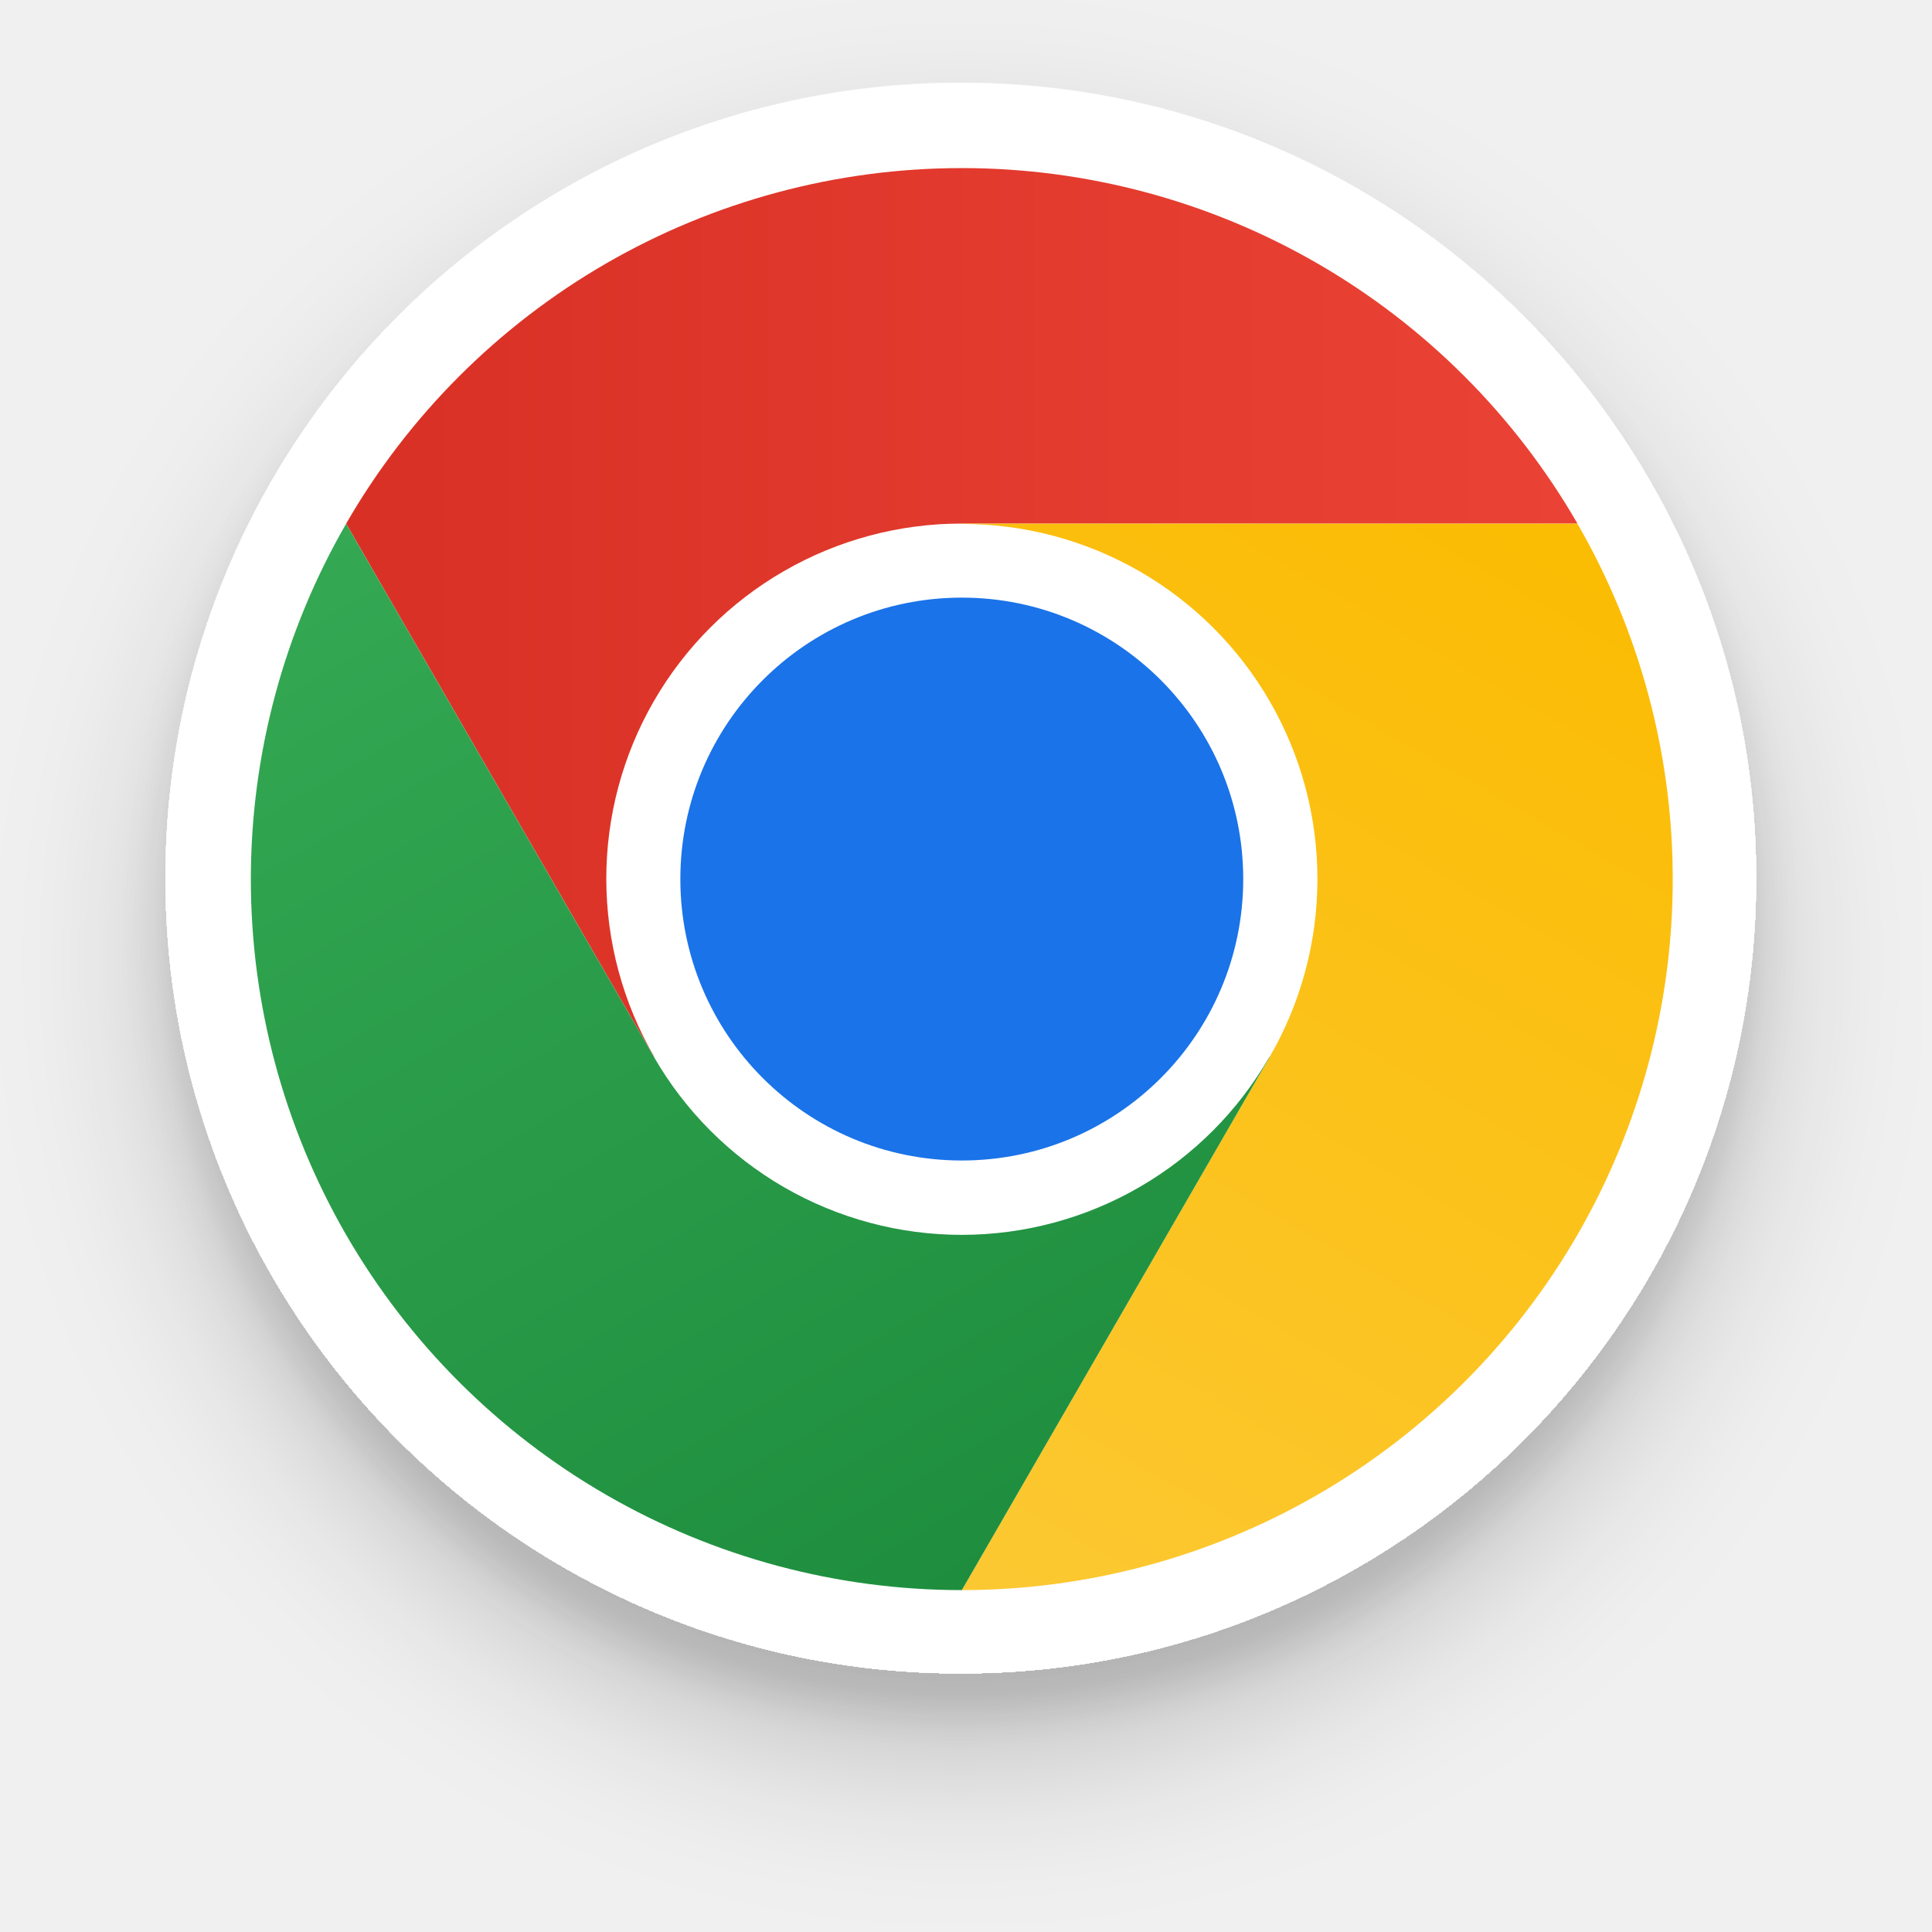
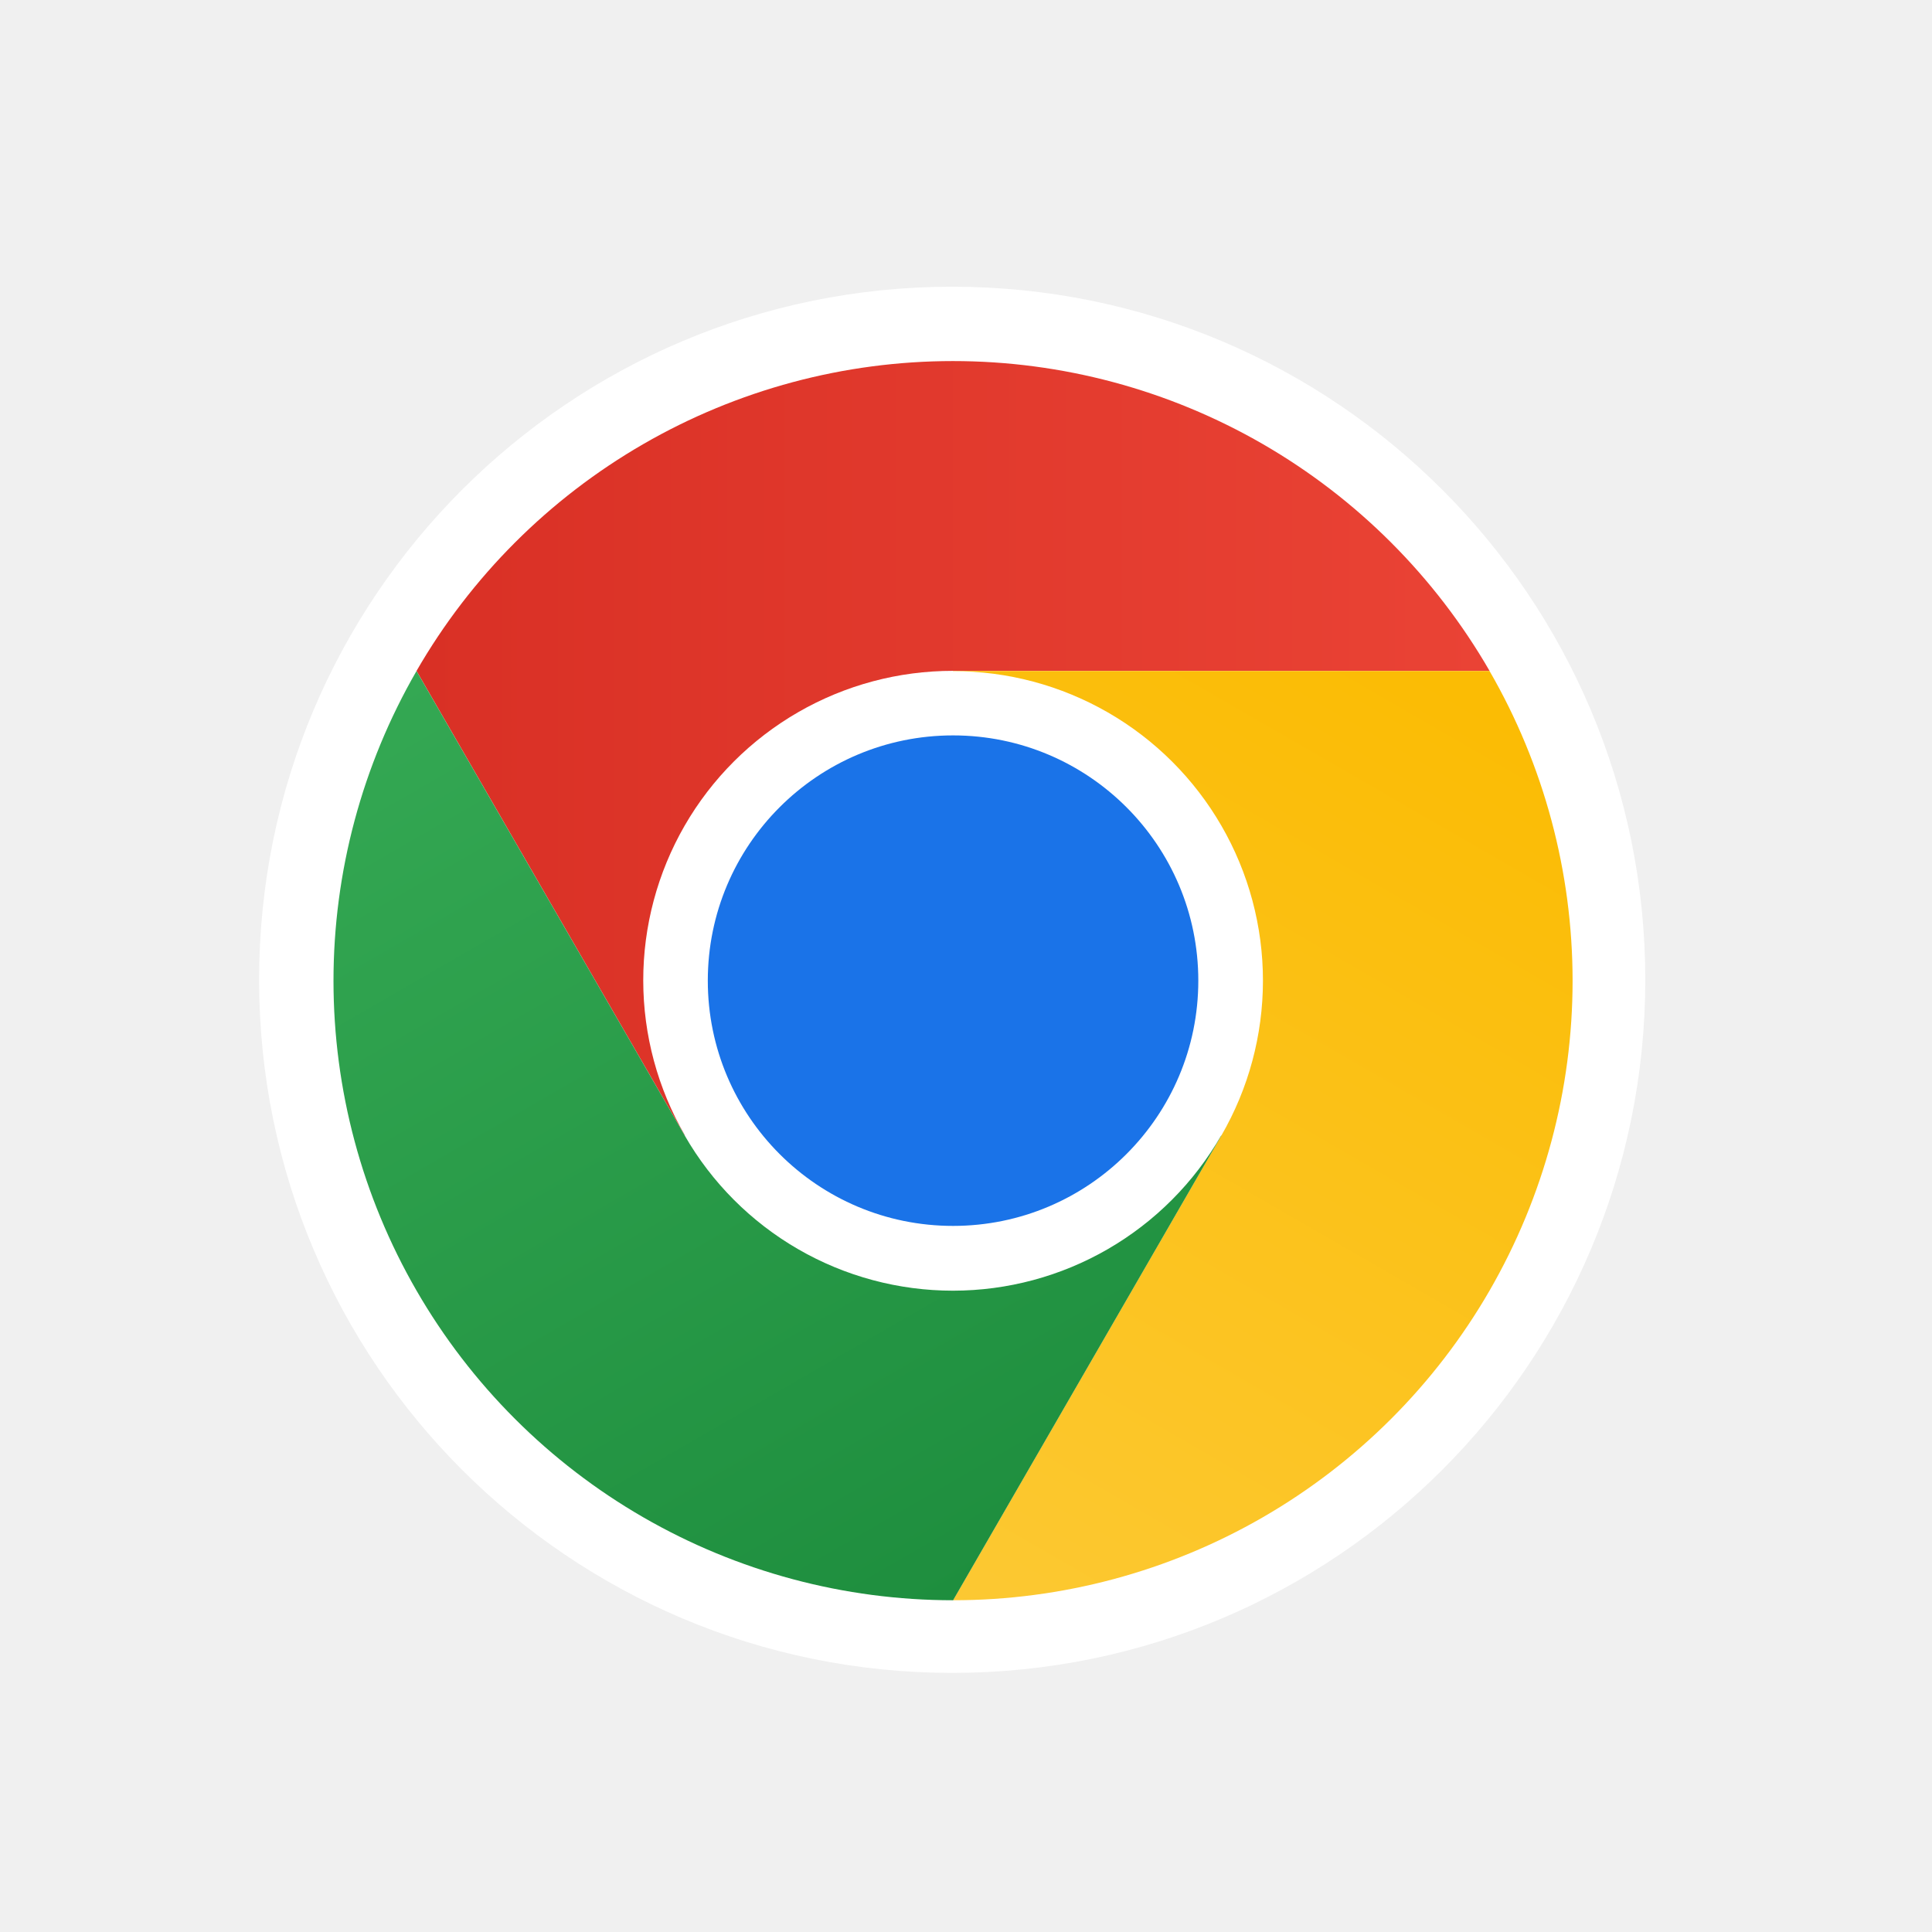
- <svg xmlns="http://www.w3.org/2000/svg" width="61" height="61" viewBox="0 0 61 61" fill="none">
-   <g filter="url(#filter0_dd_643_333)">
-     <path d="M30.336 50.225C42.762 50.225 52.837 40.15 52.837 27.724C52.837 15.298 42.762 5.225 30.336 5.225C17.91 5.225 7.837 15.298 7.837 27.724C7.837 40.15 17.91 50.225 30.336 50.225Z" fill="white" />
-     <path d="M30.336 3.919C43.483 3.919 54.142 14.576 54.142 27.724C54.142 40.871 43.483 51.53 30.336 51.53C17.189 51.53 6.531 40.871 6.531 27.724C6.531 14.576 17.189 3.919 30.336 3.919Z" stroke="white" stroke-width="2.612" />
-   </g>
-   <g clip-path="url(#clip0_643_333)">
-     <path d="M30.367 38.975C36.566 38.975 41.592 33.95 41.592 27.751C41.592 21.552 36.566 16.526 30.367 16.526C24.168 16.526 19.143 21.552 19.143 27.751C19.143 33.95 24.168 38.975 30.367 38.975Z" fill="white" />
-     <path d="M30.367 16.531H49.806C47.836 13.118 45.002 10.284 41.59 8.314C38.178 6.344 34.306 5.306 30.366 5.307C26.425 5.307 22.555 6.345 19.142 8.315C15.73 10.286 12.897 13.121 10.928 16.534L20.647 33.368L20.656 33.366C19.667 31.661 19.145 29.725 19.143 27.754C19.141 25.784 19.658 23.847 20.643 22.14C21.628 20.433 23.045 19.015 24.753 18.031C26.46 17.046 28.397 16.529 30.367 16.531Z" fill="url(#paint0_linear_643_333)" />
-     <path d="M30.367 36.641C35.275 36.641 39.253 32.663 39.253 27.755C39.253 22.848 35.275 18.869 30.367 18.869C25.46 18.869 21.481 22.848 21.481 27.755C21.481 32.663 25.46 36.641 30.367 36.641Z" fill="#1A73E8" />
-     <path d="M40.087 33.371L30.368 50.205C34.308 50.205 38.179 49.168 41.592 47.198C45.005 45.228 47.838 42.394 49.808 38.982C51.778 35.569 52.815 31.698 52.814 27.757C52.814 23.817 51.776 19.946 49.804 16.534H30.366L30.364 16.543C32.335 16.539 34.272 17.055 35.98 18.038C37.688 19.022 39.106 20.438 40.092 22.145C41.078 23.851 41.597 25.788 41.596 27.759C41.595 29.729 41.075 31.665 40.087 33.371Z" fill="url(#paint1_linear_643_333)" />
-     <path d="M20.647 33.371L10.928 16.537C8.958 19.949 7.92 23.82 7.92 27.761C7.92 31.701 8.957 35.572 10.927 38.985C12.898 42.397 15.732 45.23 19.145 47.2C22.558 49.17 26.429 50.206 30.369 50.205L40.089 33.371L40.082 33.365C39.1 35.073 37.685 36.493 35.979 37.48C34.273 38.468 32.338 38.988 30.367 38.989C28.396 38.989 26.46 38.47 24.753 37.484C23.047 36.498 21.631 35.079 20.647 33.371Z" fill="url(#paint2_linear_643_333)" />
+ <svg xmlns="http://www.w3.org/2000/svg" width="70" height="70" viewBox="0 0 70 70" fill="none">
+   <path d="M34.499 11.694C47.646 11.694 58.306 22.352 58.306 35.499C58.306 48.646 47.646 59.306 34.499 59.306C21.352 59.306 10.694 48.646 10.694 35.499C10.694 22.352 21.352 11.694 34.499 11.694Z" fill="white" stroke="white" stroke-width="2.612" />
+   <g clip-path="url(#clip0_645_386)">
+     <path d="M34.531 46.751C40.73 46.751 45.755 41.725 45.755 35.526C45.755 29.327 40.73 24.302 34.531 24.302C28.332 24.302 23.306 29.327 23.306 35.526C23.306 41.725 28.332 46.751 34.531 46.751Z" fill="white" />
+     <path d="M34.531 24.306H53.969C51.999 20.894 49.166 18.06 45.753 16.089C42.341 14.119 38.47 13.082 34.529 13.082C30.589 13.082 26.718 14.12 23.306 16.091C19.893 18.062 17.06 20.896 15.091 24.309L24.81 41.143L24.819 41.141C23.83 39.436 23.308 37.501 23.306 35.53C23.304 33.559 23.822 31.622 24.806 29.915C25.791 28.208 27.209 26.791 28.916 25.806C30.623 24.821 32.56 24.304 34.531 24.306Z" fill="url(#paint0_linear_645_386)" />
+     <path d="M34.531 44.417C39.438 44.417 43.417 40.438 43.417 35.531C43.417 30.623 39.438 26.645 34.531 26.645C29.623 26.645 25.645 30.623 25.645 35.531C25.645 40.438 29.623 44.417 34.531 44.417Z" fill="#1A73E8" />
+     <path d="M44.25 41.146L34.531 57.98C38.472 57.981 42.343 56.944 45.755 54.974C49.168 53.004 52.002 50.17 53.972 46.757C55.941 43.344 56.978 39.473 56.978 35.533C56.977 31.592 55.939 27.721 53.968 24.31H34.53L34.527 24.318C36.498 24.314 38.435 24.83 40.143 25.814C41.851 26.797 43.269 28.214 44.255 29.92C45.242 31.627 45.76 33.563 45.759 35.534C45.758 37.505 45.238 39.441 44.25 41.146Z" fill="url(#paint1_linear_645_386)" />
+     <path d="M24.811 41.147L15.091 24.312C13.121 27.725 12.083 31.596 12.083 35.536C12.083 39.477 13.12 43.348 15.091 46.76C17.061 50.172 19.895 53.006 23.308 54.975C26.721 56.945 30.592 57.981 34.533 57.98L44.252 41.146L44.246 41.14C43.263 42.849 41.848 44.268 40.142 45.256C38.437 46.243 36.501 46.763 34.53 46.764C32.559 46.764 30.623 46.246 28.916 45.259C27.21 44.273 25.794 42.855 24.811 41.147Z" fill="url(#paint2_linear_645_386)" />
  </g>
  <defs>
-     <filter id="filter0_dd_643_333" x="8.10623e-06" y="6.50883e-05" width="60.673" height="60.674" filterUnits="userSpaceOnUse" color-interpolation-filters="sRGB">
-       <feFlood flood-opacity="0" result="BackgroundImageFix" />
-       <feColorMatrix in="SourceAlpha" type="matrix" values="0 0 0 0 0 0 0 0 0 0 0 0 0 0 0 0 0 0 127 0" result="hardAlpha" />
-       <feOffset dy="1.306" />
-       <feGaussianBlur stdDeviation="0.653" />
-       <feComposite in2="hardAlpha" operator="out" />
-       <feColorMatrix type="matrix" values="0 0 0 0 0 0 0 0 0 0 0 0 0 0 0 0 0 0 0.1 0" />
-       <feBlend mode="normal" in2="BackgroundImageFix" result="effect1_dropShadow_643_333" />
-       <feColorMatrix in="SourceAlpha" type="matrix" values="0 0 0 0 0 0 0 0 0 0 0 0 0 0 0 0 0 0 127 0" result="hardAlpha" />
-       <feOffset dy="2.612" />
-       <feGaussianBlur stdDeviation="2.612" />
-       <feComposite in2="hardAlpha" operator="out" />
-       <feColorMatrix type="matrix" values="0 0 0 0 0 0 0 0 0 0 0 0 0 0 0 0 0 0 0.2 0" />
-       <feBlend mode="normal" in2="effect1_dropShadow_643_333" result="effect2_dropShadow_643_333" />
-       <feBlend mode="normal" in="SourceGraphic" in2="effect2_dropShadow_643_333" result="shape" />
-     </filter>
-     <linearGradient id="paint0_linear_643_333" x1="10.928" y1="19.337" x2="49.806" y2="19.337" gradientUnits="userSpaceOnUse">
+     <linearGradient id="paint0_linear_645_386" x1="15.091" y1="27.113" x2="53.969" y2="27.113" gradientUnits="userSpaceOnUse">
      <stop stop-color="#D93025" />
      <stop offset="1" stop-color="#EA4335" />
    </linearGradient>
-     <linearGradient id="paint1_linear_643_333" x1="27.301" y1="49.905" x2="46.74" y2="16.235" gradientUnits="userSpaceOnUse">
+     <linearGradient id="paint1_linear_645_386" x1="31.464" y1="57.68" x2="50.903" y2="24.011" gradientUnits="userSpaceOnUse">
      <stop stop-color="#FCC934" />
      <stop offset="1" stop-color="#FBBC04" />
    </linearGradient>
-     <linearGradient id="paint2_linear_643_333" x1="32.797" y1="48.803" x2="13.358" y2="15.134" gradientUnits="userSpaceOnUse">
+     <linearGradient id="paint2_linear_645_386" x1="36.961" y1="56.579" x2="17.522" y2="22.91" gradientUnits="userSpaceOnUse">
      <stop stop-color="#1E8E3E" />
      <stop offset="1" stop-color="#34A853" />
    </linearGradient>
-     <clipPath id="clip0_643_333">
-       <rect width="44.898" height="44.898" fill="white" transform="translate(7.91827 5.30664)" />
+     <clipPath id="clip0_645_386">
+       <rect width="44.898" height="44.898" fill="white" transform="translate(12.0815 13.082)" />
    </clipPath>
  </defs>
</svg>
